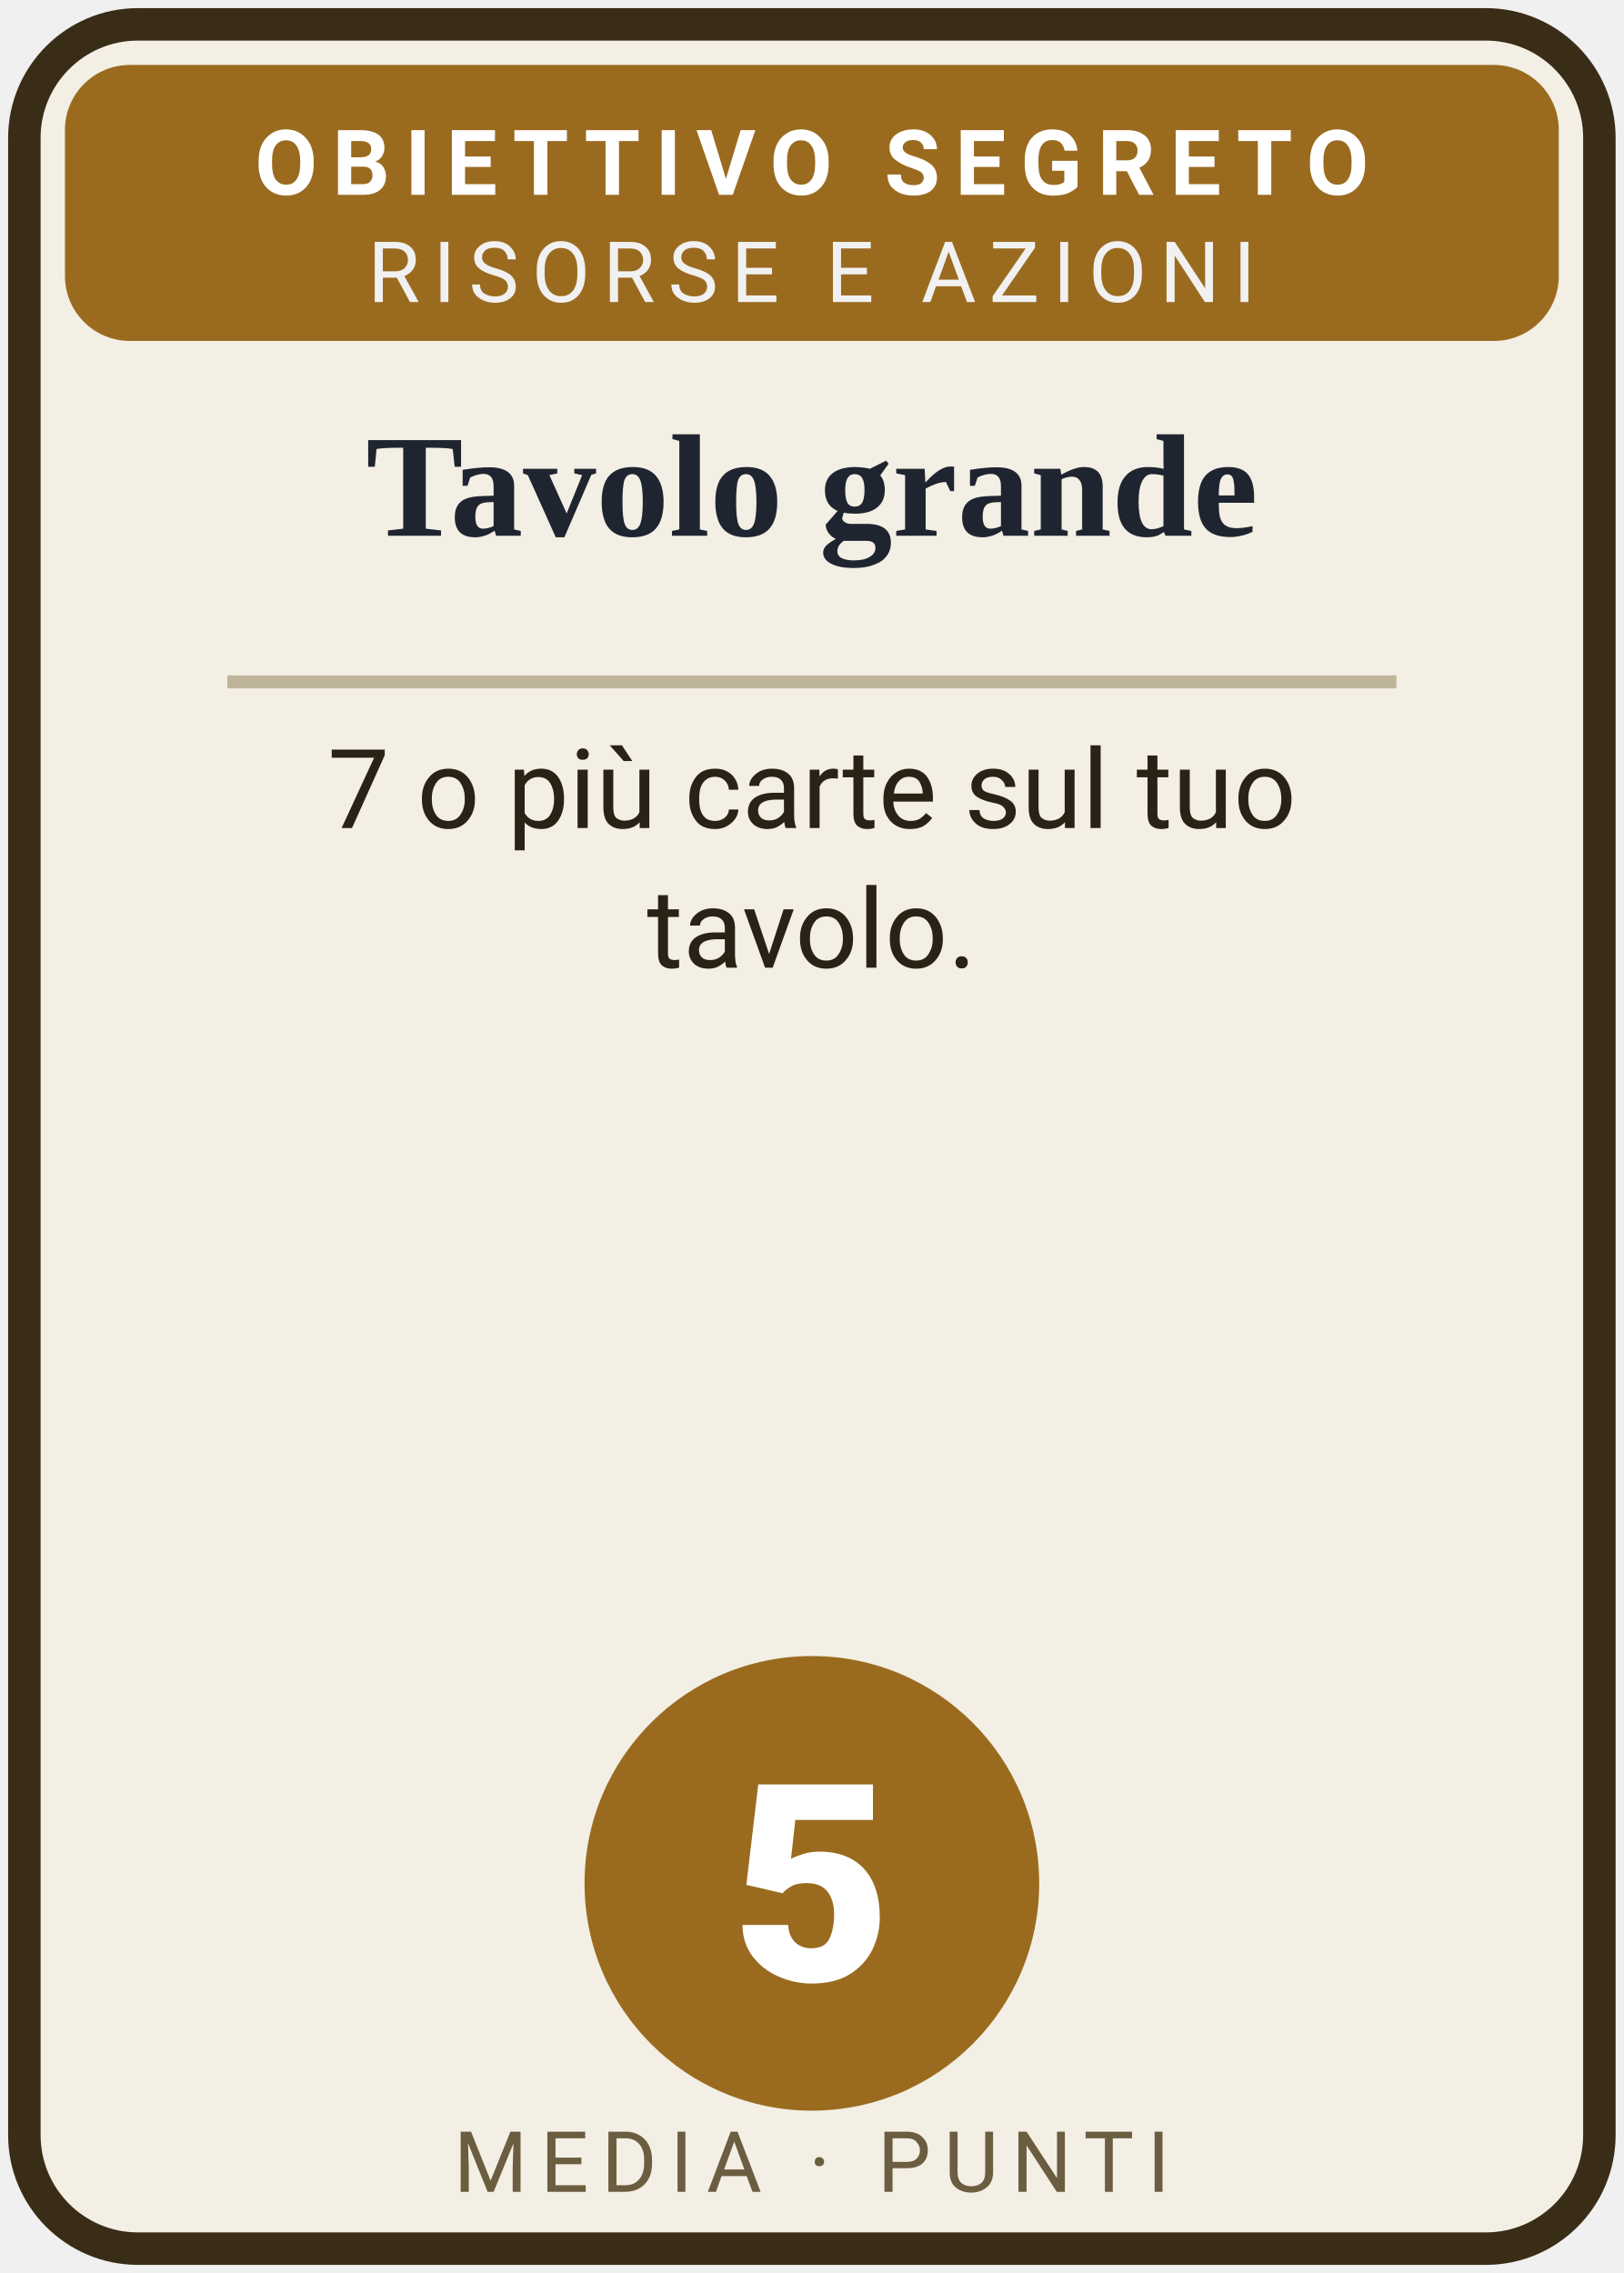
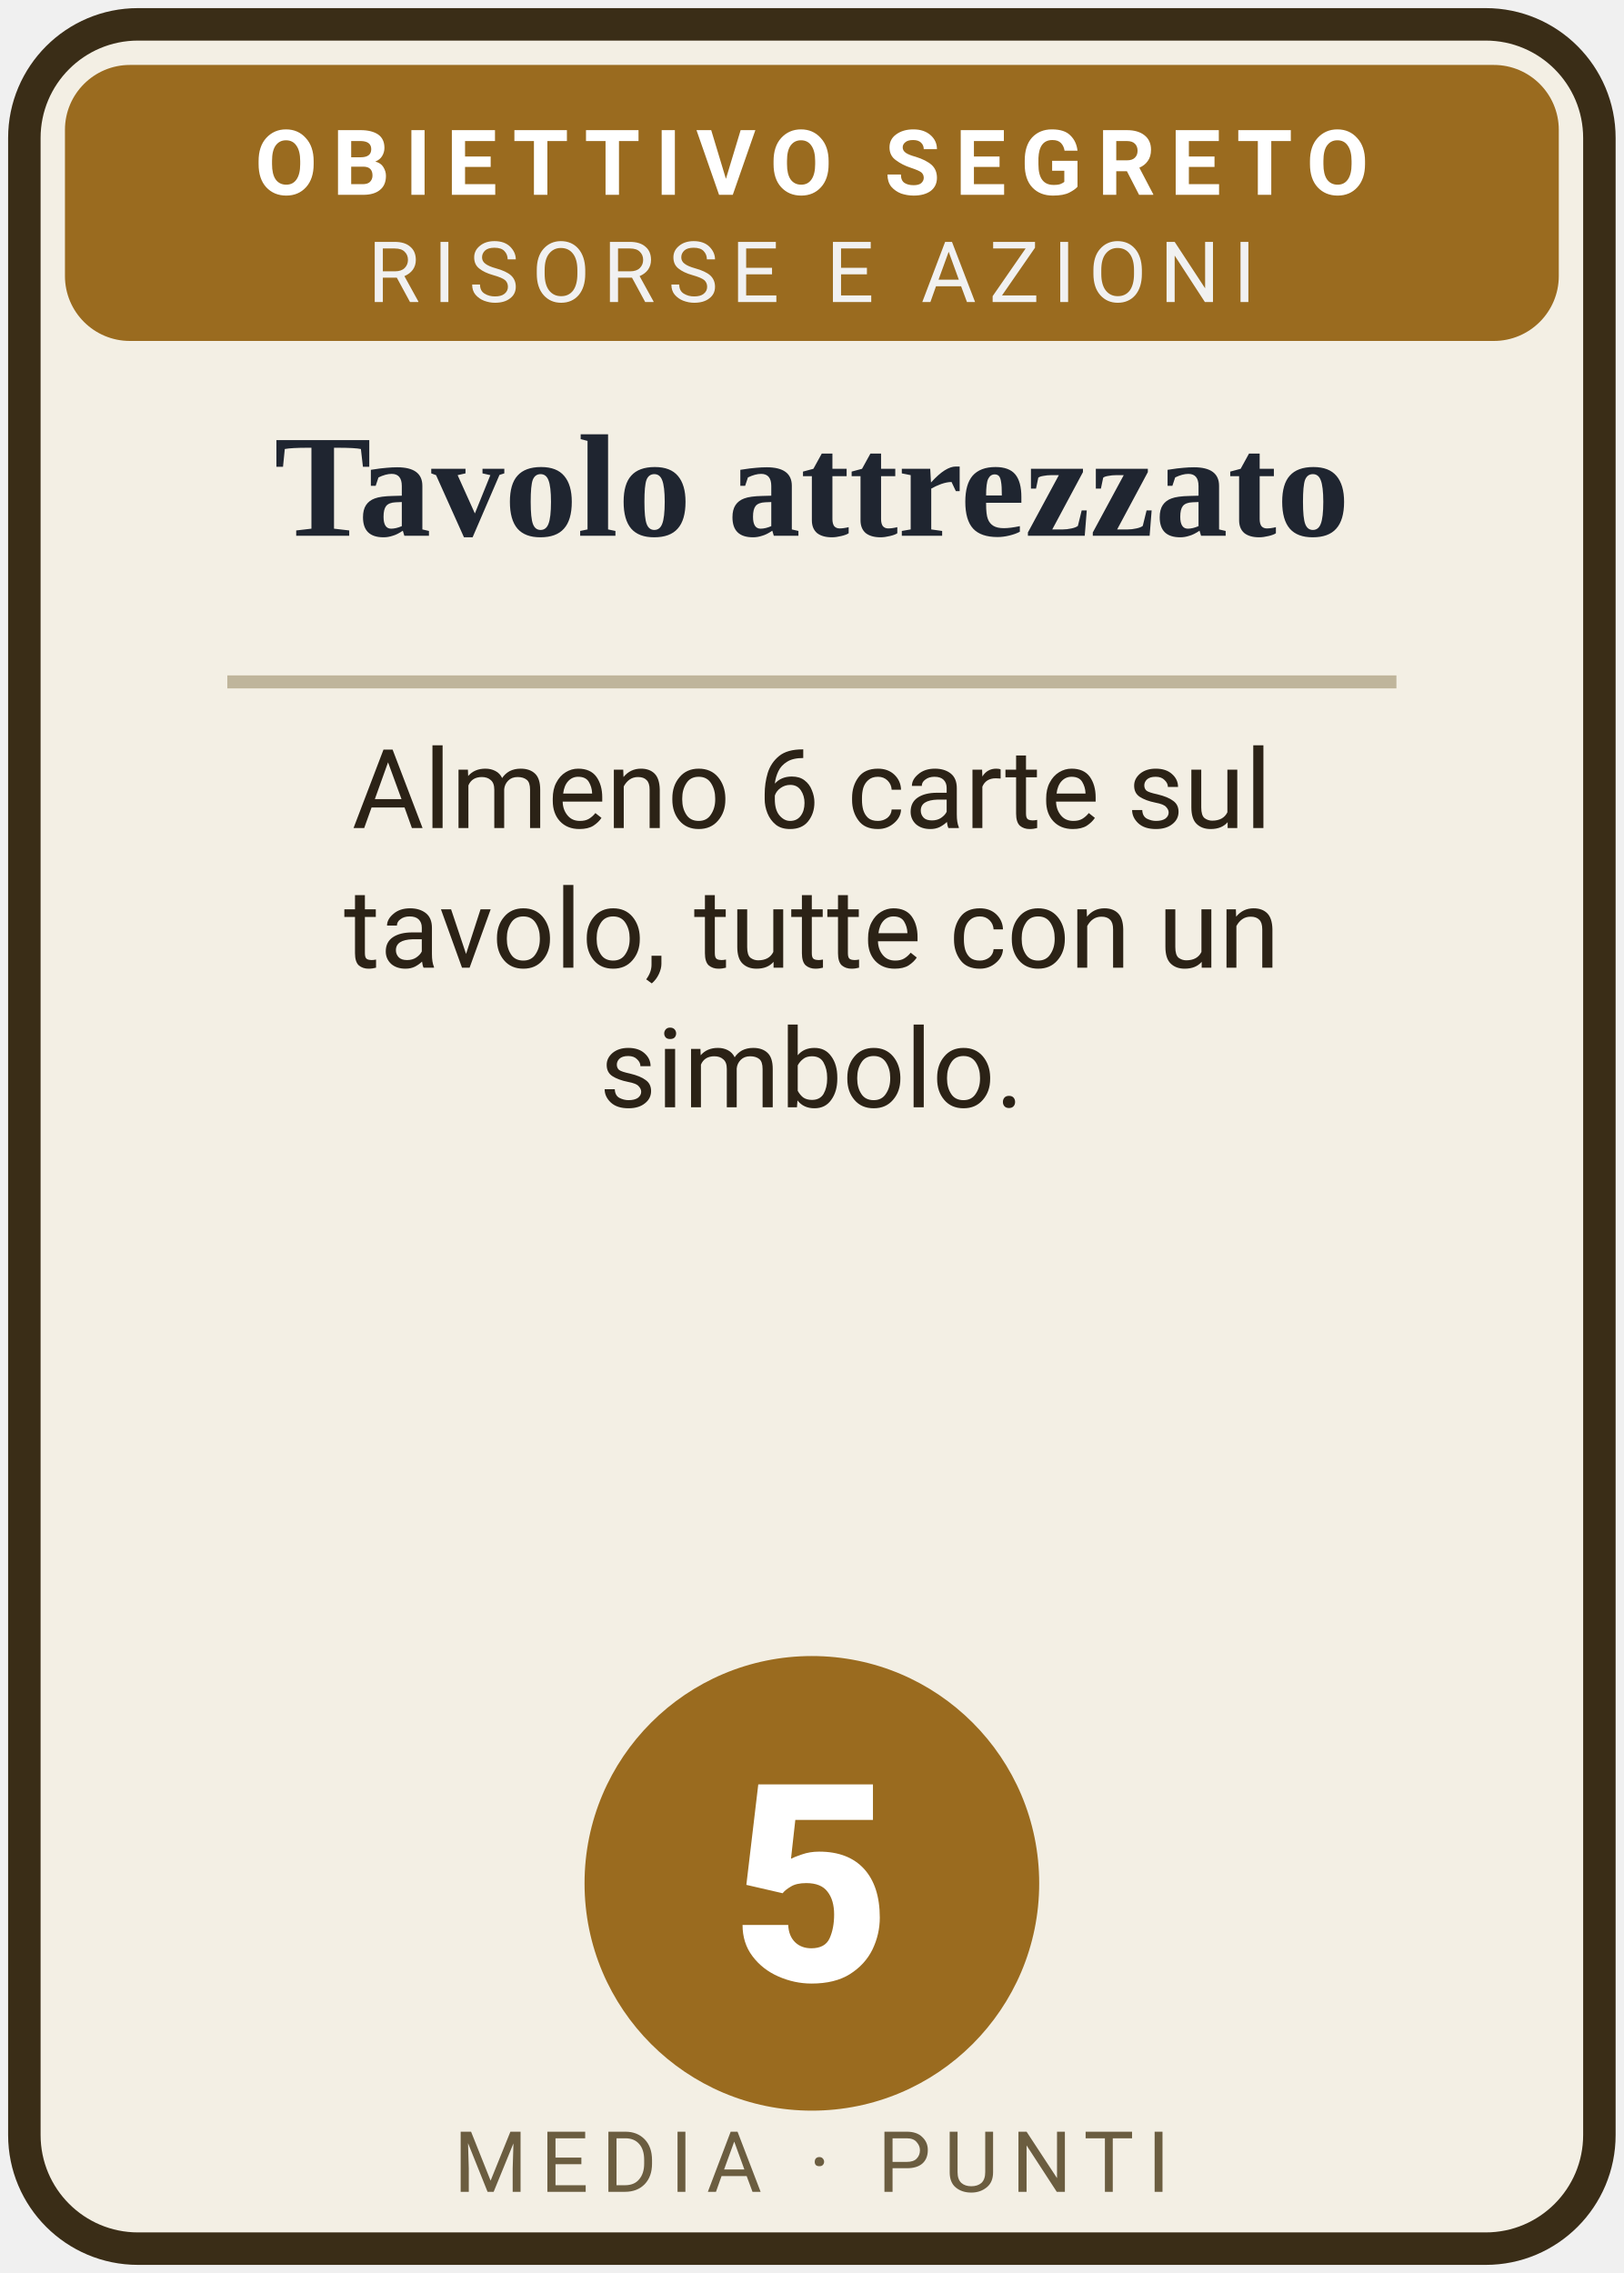
<svg xmlns="http://www.w3.org/2000/svg" width="100" height="140" class="spr card obj " viewBox="0 0 100 140" role="img">
  <rect x="1.5" y="1.5" width="97" height="137" rx="7" fill="#f3efe4" stroke="#3a2d17" stroke-width="2" />
  <rect x="4" y="4" width="92" height="17" rx="4" fill="#9a6b1f" />
  <text x="50" y="12" text-anchor="middle" font-size="5.6" letter-spacing=".9" font-weight="700" fill="#fff" font-family="system-ui, -apple-system, 'Segoe UI', Roboto, sans-serif">OBIETTIVO SEGRETO</text>
  <text x="50" y="18.6" text-anchor="middle" font-size="5.2" letter-spacing=".8" fill="#f1f1f1" font-family="system-ui, -apple-system, 'Segoe UI', Roboto, sans-serif">RISORSE E AZIONI</text>
-   <text x="50" y="33" text-anchor="middle" font-size="9" font-weight="700" fill="#1f2530" font-family="Georgia, 'Times New Roman', serif">Tavolo grande</text>
+   <text x="50" y="33" text-anchor="middle" font-size="9" font-weight="700" fill="#1f2530" font-family="Georgia, 'Times New Roman', serif">Tavolo attrezzato</text>
  <line x1="14" y1="42.0" x2="86" y2="42.0" stroke="#bfb59b" stroke-width=".8" />
-   <text x="50" y="51" text-anchor="middle" font-size="6.8" fill="#2b2216" font-family="system-ui, -apple-system, 'Segoe UI', Roboto, sans-serif">7 o più carte sul tuo</text>
-   <text x="50" y="59.6" text-anchor="middle" font-size="6.8" fill="#2b2216" font-family="system-ui, -apple-system, 'Segoe UI', Roboto, sans-serif">tavolo.</text>
+   <text x="50" y="51" text-anchor="middle" font-size="6.8" fill="#2b2216" font-family="system-ui, -apple-system, 'Segoe UI', Roboto, sans-serif">Almeno 6 carte sul</text>
+   <text x="50" y="59.6" text-anchor="middle" font-size="6.8" fill="#2b2216" font-family="system-ui, -apple-system, 'Segoe UI', Roboto, sans-serif">tavolo, tutte con un</text>
+   <text x="50" y="68.2" text-anchor="middle" font-size="6.8" fill="#2b2216" font-family="system-ui, -apple-system, 'Segoe UI', Roboto, sans-serif">simbolo.</text>
  <circle cx="50" cy="116" r="14" fill="#9a6b1f" />
  <text x="50" y="122" text-anchor="middle" font-size="17" font-weight="800" fill="#fff" font-family="system-ui, -apple-system, 'Segoe UI', Roboto, sans-serif">5</text>
  <text x="50" y="135" text-anchor="middle" font-size="5.2" letter-spacing=".8" fill="#6b5d40" font-family="system-ui, -apple-system, 'Segoe UI', Roboto, sans-serif">MEDIA · PUNTI</text>
</svg>
